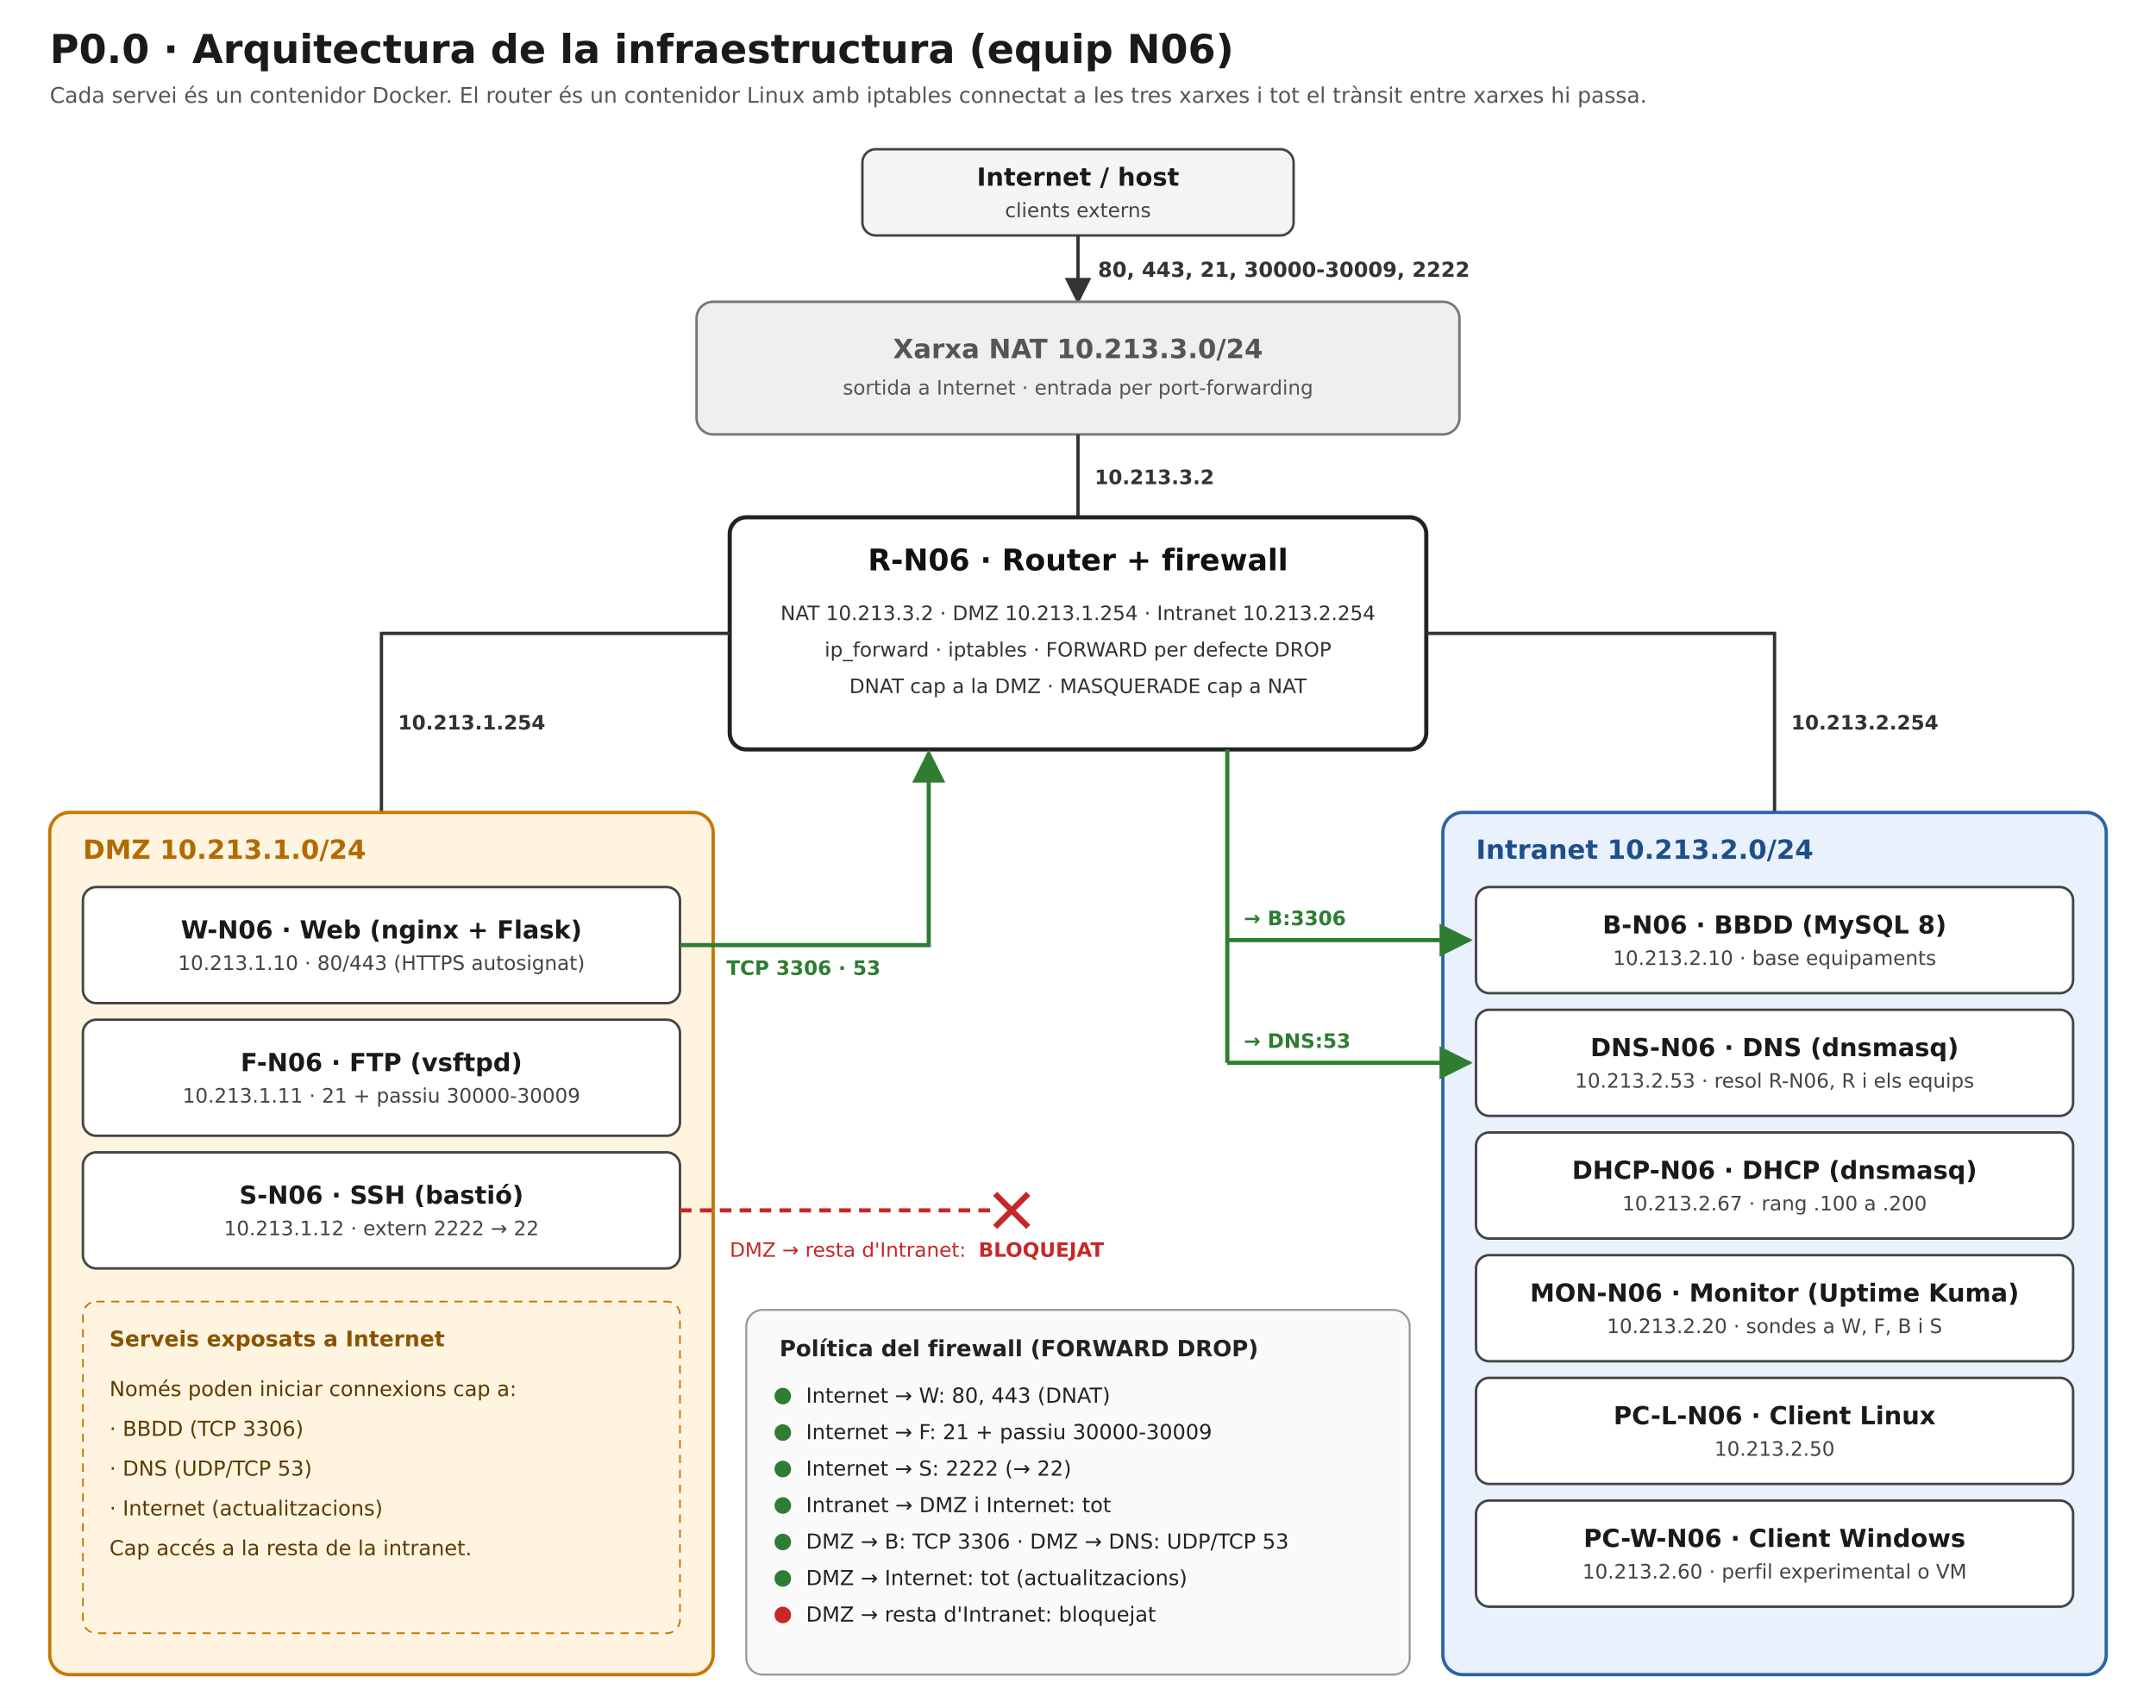
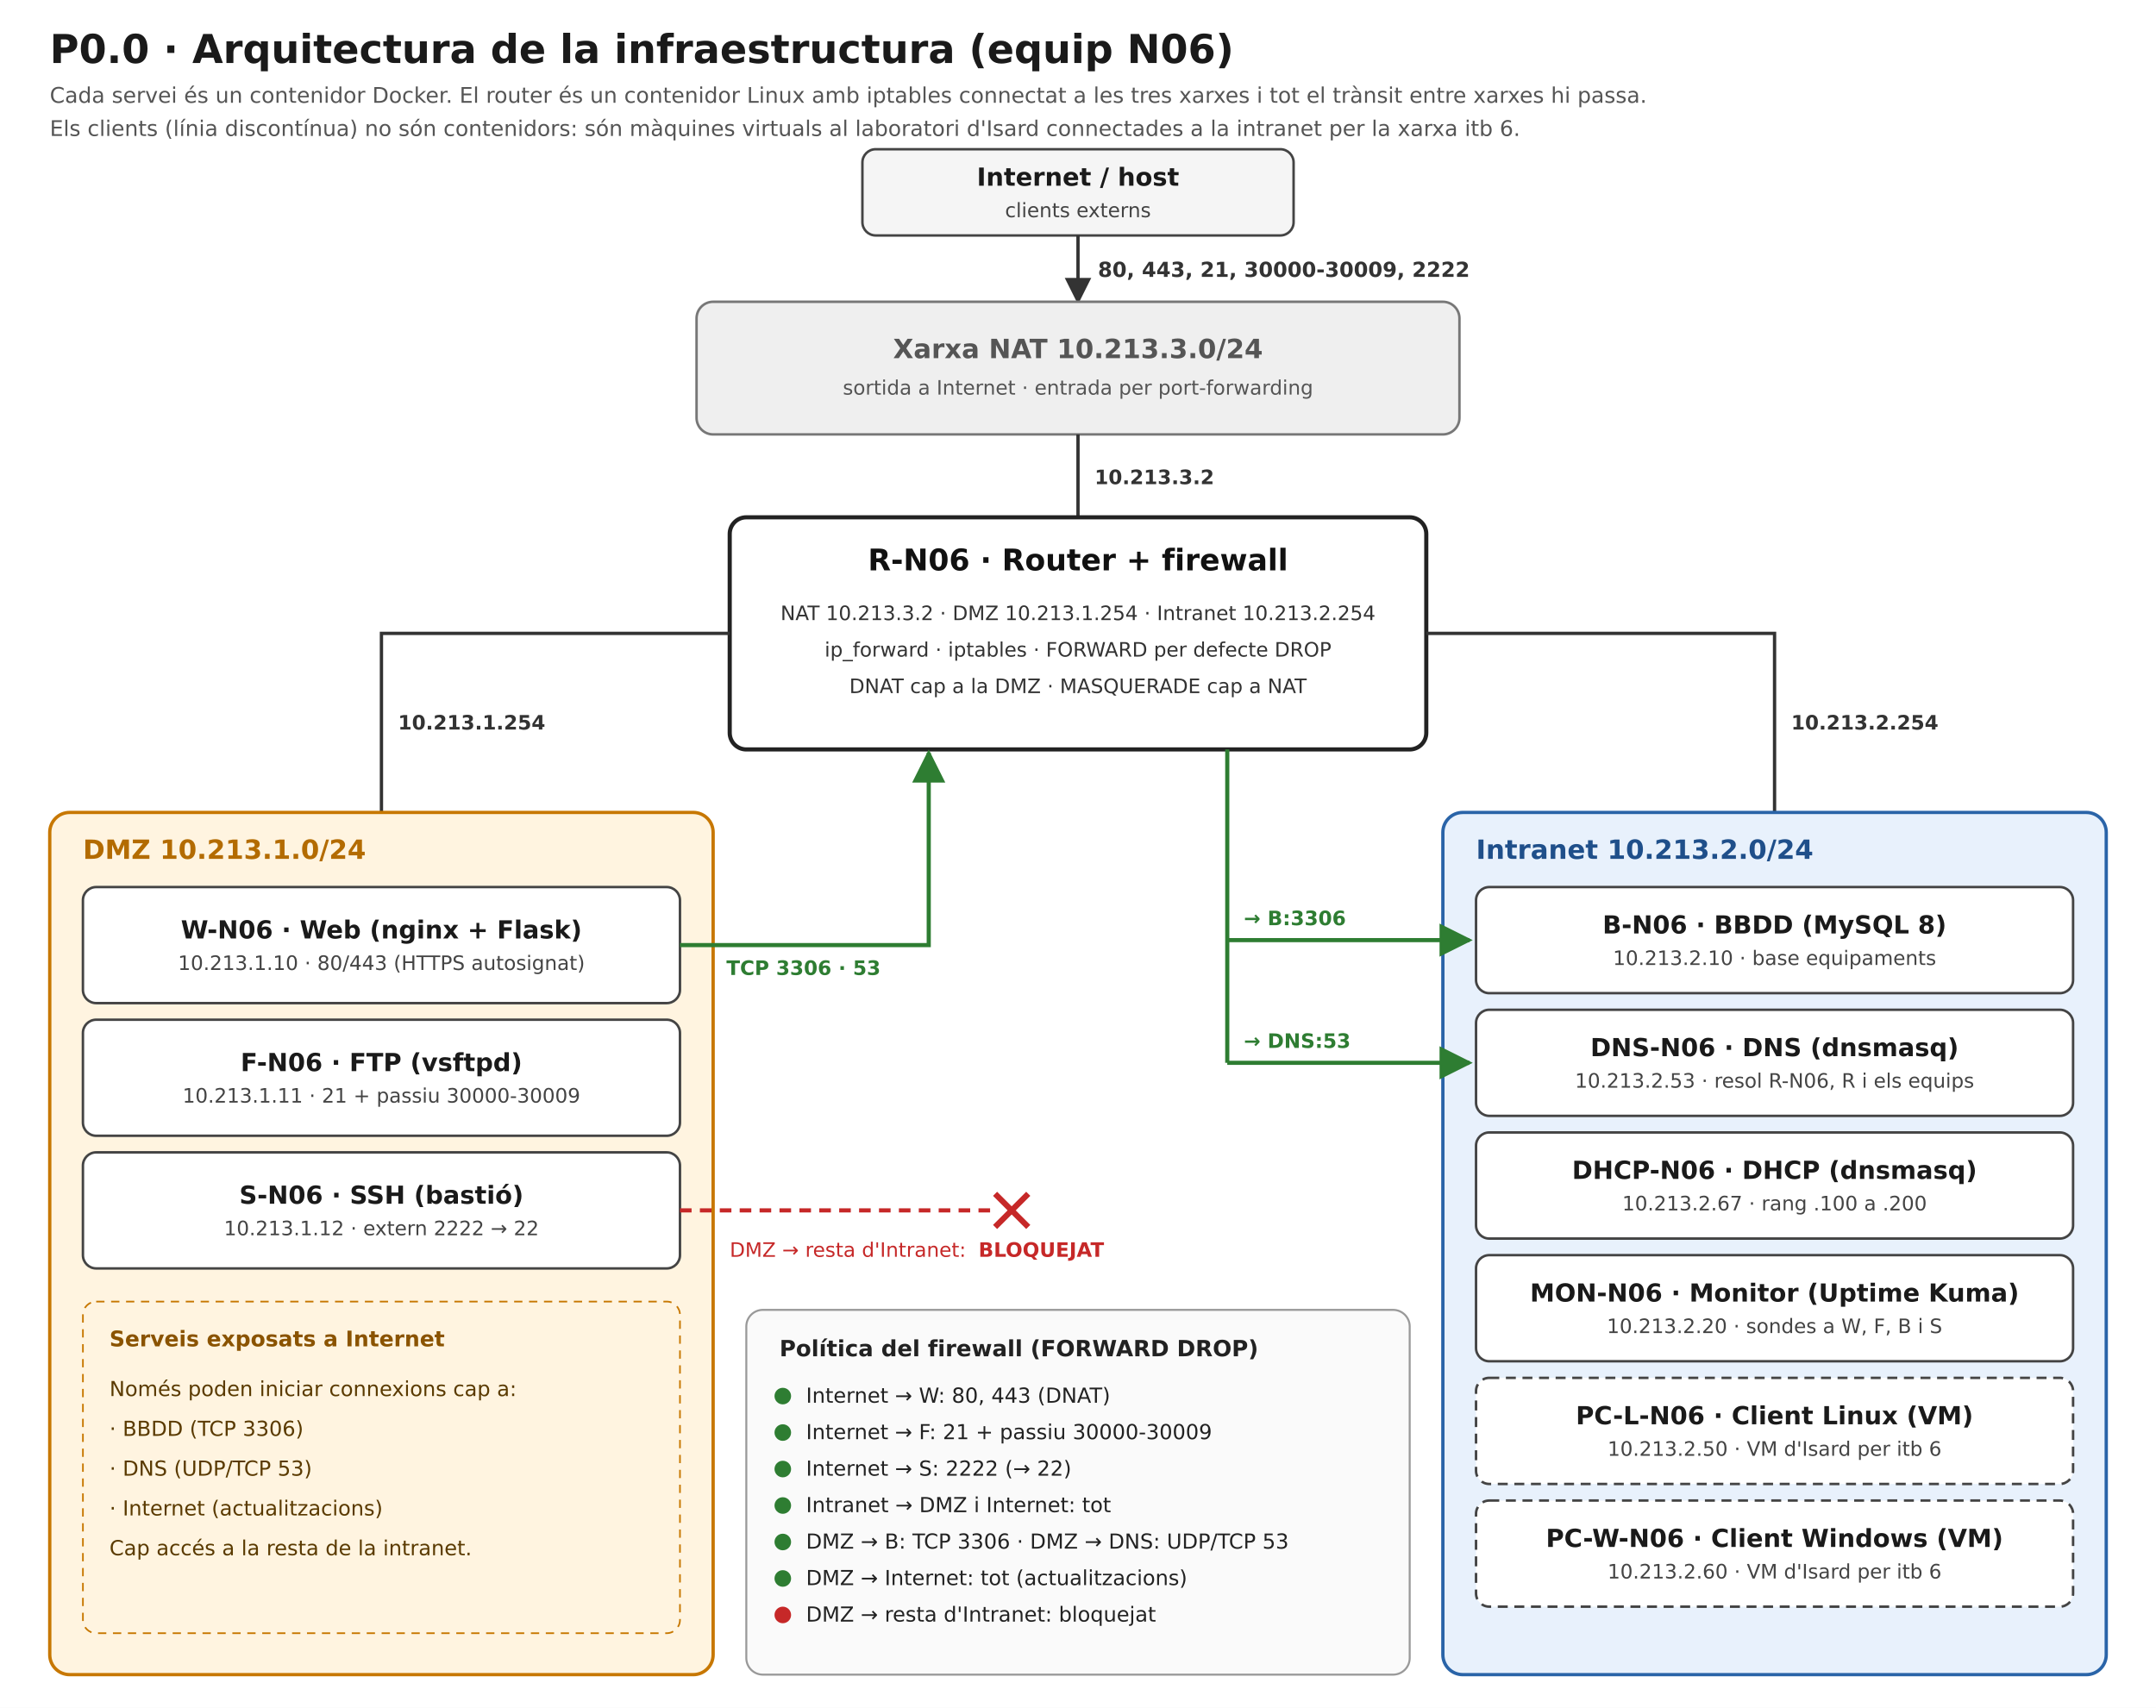
<svg xmlns="http://www.w3.org/2000/svg" width="1300" height="1030" viewBox="0 0 1300 1030" font-family="DejaVu Sans, Arial, Helvetica, sans-serif">
  <defs>
    <marker id="ag" viewBox="0 0 10 10" refX="9" refY="5" markerWidth="8" markerHeight="8" orient="auto">
      <path d="M0,0 L10,5 L0,10 z" fill="#2e7d32" />
    </marker>
    <marker id="ak" viewBox="0 0 10 10" refX="9" refY="5" markerWidth="8" markerHeight="8" orient="auto">
      <path d="M0,0 L10,5 L0,10 z" fill="#333" />
    </marker>
  </defs>
  <rect width="1300" height="1030" fill="#ffffff" />
  <text x="30" y="38" font-size="24" font-weight="bold" fill="#1a1a1a">P0.0 · Arquitectura de la infraestructura (equip N06)</text>
  <text x="30" y="62" font-size="13" fill="#555">Cada servei és un contenidor Docker. El router és un contenidor Linux amb iptables connectat a les tres xarxes i tot el trànsit entre xarxes hi passa.</text>
+   <text x="30" y="82" font-size="13" fill="#555">Els clients (línia discontínua) no són contenidors: són màquines virtuals al laboratori d'Isard connectades a la intranet per la xarxa itb 6.</text>
  <g transform="translate(0,90)">
    <rect x="520" y="0" width="260" height="52" rx="8" fill="#f5f5f5" stroke="#444444" stroke-width="1.5" />
    <text x="650.0" y="22.0" text-anchor="middle" font-size="15" font-weight="bold" fill="#1a1a1a">Internet / host</text>
    <text x="650.0" y="41.0" text-anchor="middle" font-size="12" fill="#444">clients externs</text>
    <line x1="650" y1="52" x2="650" y2="92" stroke="#333" stroke-width="2" marker-end="url(#ak)" />
    <text x="662" y="77" font-size="12.5" font-weight="bold" fill="#333">80, 443, 21, 30000-30009, 2222</text>
    <rect x="420" y="92" width="460" height="80" rx="10" fill="#efefef" stroke="#777" stroke-width="1.5" />
    <text x="650" y="126" text-anchor="middle" font-size="16" font-weight="bold" fill="#555">Xarxa NAT 10.213.3.0/24</text>
    <text x="650" y="148" text-anchor="middle" font-size="12" fill="#555">sortida a Internet · entrada per port-forwarding</text>
    <line x1="650" y1="172" x2="650" y2="222" stroke="#333" stroke-width="2" />
    <text x="660" y="202" font-size="12" font-weight="bold" fill="#333">10.213.3.2</text>
    <rect x="440" y="222" width="420" height="140" rx="10" fill="#fff" stroke="#222" stroke-width="2.5" />
    <text x="650" y="254" text-anchor="middle" font-size="18" font-weight="bold" fill="#111">R-N06 · Router + firewall</text>
    <text x="650" y="284" text-anchor="middle" font-size="12" fill="#333">NAT 10.213.3.2 · DMZ 10.213.1.254 · Intranet 10.213.2.254</text>
    <text x="650" y="306" text-anchor="middle" font-size="12" fill="#333">ip_forward · iptables · FORWARD per defecte DROP</text>
    <text x="650" y="328" text-anchor="middle" font-size="12" fill="#333">DNAT cap a la DMZ · MASQUERADE cap a NAT</text>
    <polyline points="440,292 230,292 230,400" fill="none" stroke="#333" stroke-width="2" />
    <text x="240" y="350" font-size="12" font-weight="bold" fill="#333">10.213.1.254</text>
    <polyline points="860,292 1070,292 1070,400" fill="none" stroke="#333" stroke-width="2" />
    <text x="1080" y="350" font-size="12" font-weight="bold" fill="#333">10.213.2.254</text>
    <rect x="30" y="400" width="400" height="520" rx="12" fill="#fff4e0" stroke="#c77700" stroke-width="2" />
    <text x="50" y="428" font-size="16" font-weight="bold" fill="#b36b00">DMZ 10.213.1.0/24</text>
    <rect x="50" y="445" width="360" height="70" rx="8" fill="#ffffff" stroke="#444444" stroke-width="1.5" />
    <text x="230.0" y="476.0" text-anchor="middle" font-size="15" font-weight="bold" fill="#1a1a1a">W-N06 · Web (nginx + Flask)</text>
    <text x="230.0" y="495.0" text-anchor="middle" font-size="12" fill="#444">10.213.1.10 · 80/443 (HTTPS autosignat)</text>
    <rect x="50" y="525" width="360" height="70" rx="8" fill="#ffffff" stroke="#444444" stroke-width="1.5" />
    <text x="230.0" y="556.0" text-anchor="middle" font-size="15" font-weight="bold" fill="#1a1a1a">F-N06 · FTP (vsftpd)</text>
    <text x="230.0" y="575.0" text-anchor="middle" font-size="12" fill="#444">10.213.1.11 · 21 + passiu 30000-30009</text>
    <rect x="50" y="605" width="360" height="70" rx="8" fill="#ffffff" stroke="#444444" stroke-width="1.5" />
    <text x="230.0" y="636.0" text-anchor="middle" font-size="15" font-weight="bold" fill="#1a1a1a">S-N06 · SSH (bastió)</text>
    <text x="230.0" y="655.0" text-anchor="middle" font-size="12" fill="#444">10.213.1.12 · extern 2222 → 22</text>
    <rect x="50" y="695" width="360" height="200" rx="8" fill="none" stroke="#c77700" stroke-width="1" stroke-dasharray="5,4" />
    <text x="66" y="722" font-size="13" font-weight="bold" fill="#8a5300">Serveis exposats a Internet</text>
    <text x="66" y="752" font-size="12.5" fill="#5a3a00">Només poden iniciar connexions cap a:</text>
    <text x="66" y="776" font-size="12.5" fill="#5a3a00">·  BBDD (TCP 3306)</text>
    <text x="66" y="800" font-size="12.5" fill="#5a3a00">·  DNS (UDP/TCP 53)</text>
    <text x="66" y="824" font-size="12.5" fill="#5a3a00">·  Internet (actualitzacions)</text>
    <text x="66" y="848" font-size="12.5" fill="#5a3a00">Cap accés a la resta de la intranet.</text>
    <rect x="870" y="400" width="400" height="520" rx="12" fill="#e8f1fc" stroke="#2a64a8" stroke-width="2" />
    <text x="890" y="428" font-size="16" font-weight="bold" fill="#1f4f8a">Intranet 10.213.2.0/24</text>
    <rect x="890" y="445" width="360" height="64" rx="8" fill="#ffffff" stroke="#444444" stroke-width="1.5" />
    <text x="1070.0" y="473.0" text-anchor="middle" font-size="15" font-weight="bold" fill="#1a1a1a">B-N06 · BBDD (MySQL 8)</text>
    <text x="1070.0" y="492.0" text-anchor="middle" font-size="12" fill="#444">10.213.2.10 · base equipaments</text>
    <rect x="890" y="519" width="360" height="64" rx="8" fill="#ffffff" stroke="#444444" stroke-width="1.5" />
    <text x="1070.0" y="547.0" text-anchor="middle" font-size="15" font-weight="bold" fill="#1a1a1a">DNS-N06 · DNS (dnsmasq)</text>
    <text x="1070.0" y="566.0" text-anchor="middle" font-size="12" fill="#444">10.213.2.53 · resol R-N06, R i els equips</text>
    <rect x="890" y="593" width="360" height="64" rx="8" fill="#ffffff" stroke="#444444" stroke-width="1.5" />
    <text x="1070.0" y="621.0" text-anchor="middle" font-size="15" font-weight="bold" fill="#1a1a1a">DHCP-N06 · DHCP (dnsmasq)</text>
    <text x="1070.0" y="640.0" text-anchor="middle" font-size="12" fill="#444">10.213.2.67 · rang .100 a .200</text>
    <rect x="890" y="667" width="360" height="64" rx="8" fill="#ffffff" stroke="#444444" stroke-width="1.5" />
    <text x="1070.0" y="695.0" text-anchor="middle" font-size="15" font-weight="bold" fill="#1a1a1a">MON-N06 · Monitor (Uptime Kuma)</text>
    <text x="1070.0" y="714.0" text-anchor="middle" font-size="12" fill="#444">10.213.2.20 · sondes a W, F, B i S</text>
-     <rect x="890" y="741" width="360" height="64" rx="8" fill="#ffffff" stroke="#444444" stroke-width="1.5" />
-     <text x="1070.0" y="769.0" text-anchor="middle" font-size="15" font-weight="bold" fill="#1a1a1a">PC-L-N06 · Client Linux</text>
-     <text x="1070.0" y="788.0" text-anchor="middle" font-size="12" fill="#444">10.213.2.50</text>
-     <rect x="890" y="815" width="360" height="64" rx="8" fill="#ffffff" stroke="#444444" stroke-width="1.5" />
-     <text x="1070.0" y="843.0" text-anchor="middle" font-size="15" font-weight="bold" fill="#1a1a1a">PC-W-N06 · Client Windows</text>
-     <text x="1070.0" y="862.0" text-anchor="middle" font-size="12" fill="#444">10.213.2.60 · perfil experimental o VM</text>
+     <rect x="890" y="741" width="360" height="64" rx="8" fill="#ffffff" stroke="#444444" stroke-width="1.5" stroke-dasharray="6,4" />
+     <text x="1070.0" y="769.0" text-anchor="middle" font-size="15" font-weight="bold" fill="#1a1a1a">PC-L-N06 · Client Linux (VM)</text>
+     <text x="1070.0" y="788.0" text-anchor="middle" font-size="12" fill="#444">10.213.2.50 · VM d'Isard per itb 6</text>
+     <rect x="890" y="815" width="360" height="64" rx="8" fill="#ffffff" stroke="#444444" stroke-width="1.5" stroke-dasharray="6,4" />
+     <text x="1070.0" y="843.0" text-anchor="middle" font-size="15" font-weight="bold" fill="#1a1a1a">PC-W-N06 · Client Windows (VM)</text>
+     <text x="1070.0" y="862.0" text-anchor="middle" font-size="12" fill="#444">10.213.2.60 · VM d'Isard per itb 6</text>
    <polyline points="410,480 560,480 560,364" fill="none" stroke="#2e7d32" stroke-width="2.5" marker-end="url(#ag)" />
    <text x="438" y="498" font-size="12" font-weight="bold" fill="#2e7d32">TCP 3306 · 53</text>
    <line x1="740" y1="362" x2="740" y2="551" stroke="#2e7d32" stroke-width="2.5" />
    <line x1="740" y1="477" x2="886" y2="477" stroke="#2e7d32" stroke-width="2.5" marker-end="url(#ag)" />
    <line x1="740" y1="551" x2="886" y2="551" stroke="#2e7d32" stroke-width="2.5" marker-end="url(#ag)" />
    <text x="750" y="468" font-size="12" font-weight="bold" fill="#2e7d32">→ B:3306</text>
    <text x="750" y="542" font-size="12" font-weight="bold" fill="#2e7d32">→ DNS:53</text>
    <line x1="410" y1="640" x2="600" y2="640" stroke="#c62828" stroke-width="2.5" stroke-dasharray="7,5" />
    <line x1="600" y1="630" x2="620" y2="650" stroke="#c62828" stroke-width="3.5" />
    <line x1="620" y1="630" x2="600" y2="650" stroke="#c62828" stroke-width="3.5" />
    <text x="440" y="668" font-size="12" fill="#c62828">DMZ → resta d'Intranet:</text>
    <text x="590" y="668" font-size="12" font-weight="bold" fill="#c62828">BLOQUEJAT</text>
    <rect x="450" y="700" width="400" height="220" rx="10" fill="#fafafa" stroke="#999" stroke-width="1.2" />
    <text x="470" y="728" font-size="13.5" font-weight="bold" fill="#222">Política del firewall (FORWARD DROP)</text>
    <circle cx="472" cy="752" r="5" fill="#2e7d32" />
    <text x="486" y="756" font-size="12.5" fill="#222">Internet → W: 80, 443 (DNAT)</text>
    <circle cx="472" cy="774" r="5" fill="#2e7d32" />
    <text x="486" y="778" font-size="12.5" fill="#222">Internet → F: 21 + passiu 30000-30009</text>
    <circle cx="472" cy="796" r="5" fill="#2e7d32" />
    <text x="486" y="800" font-size="12.5" fill="#222">Internet → S: 2222 (→ 22)</text>
    <circle cx="472" cy="818" r="5" fill="#2e7d32" />
    <text x="486" y="822" font-size="12.5" fill="#222">Intranet → DMZ i Internet: tot</text>
    <circle cx="472" cy="840" r="5" fill="#2e7d32" />
    <text x="486" y="844" font-size="12.5" fill="#222">DMZ → B: TCP 3306 · DMZ → DNS: UDP/TCP 53</text>
    <circle cx="472" cy="862" r="5" fill="#2e7d32" />
    <text x="486" y="866" font-size="12.5" fill="#222">DMZ → Internet: tot (actualitzacions)</text>
    <circle cx="472" cy="884" r="5" fill="#c62828" />
    <text x="486" y="888" font-size="12.5" fill="#222">DMZ → resta d'Intranet: bloquejat</text>
  </g>
</svg>
